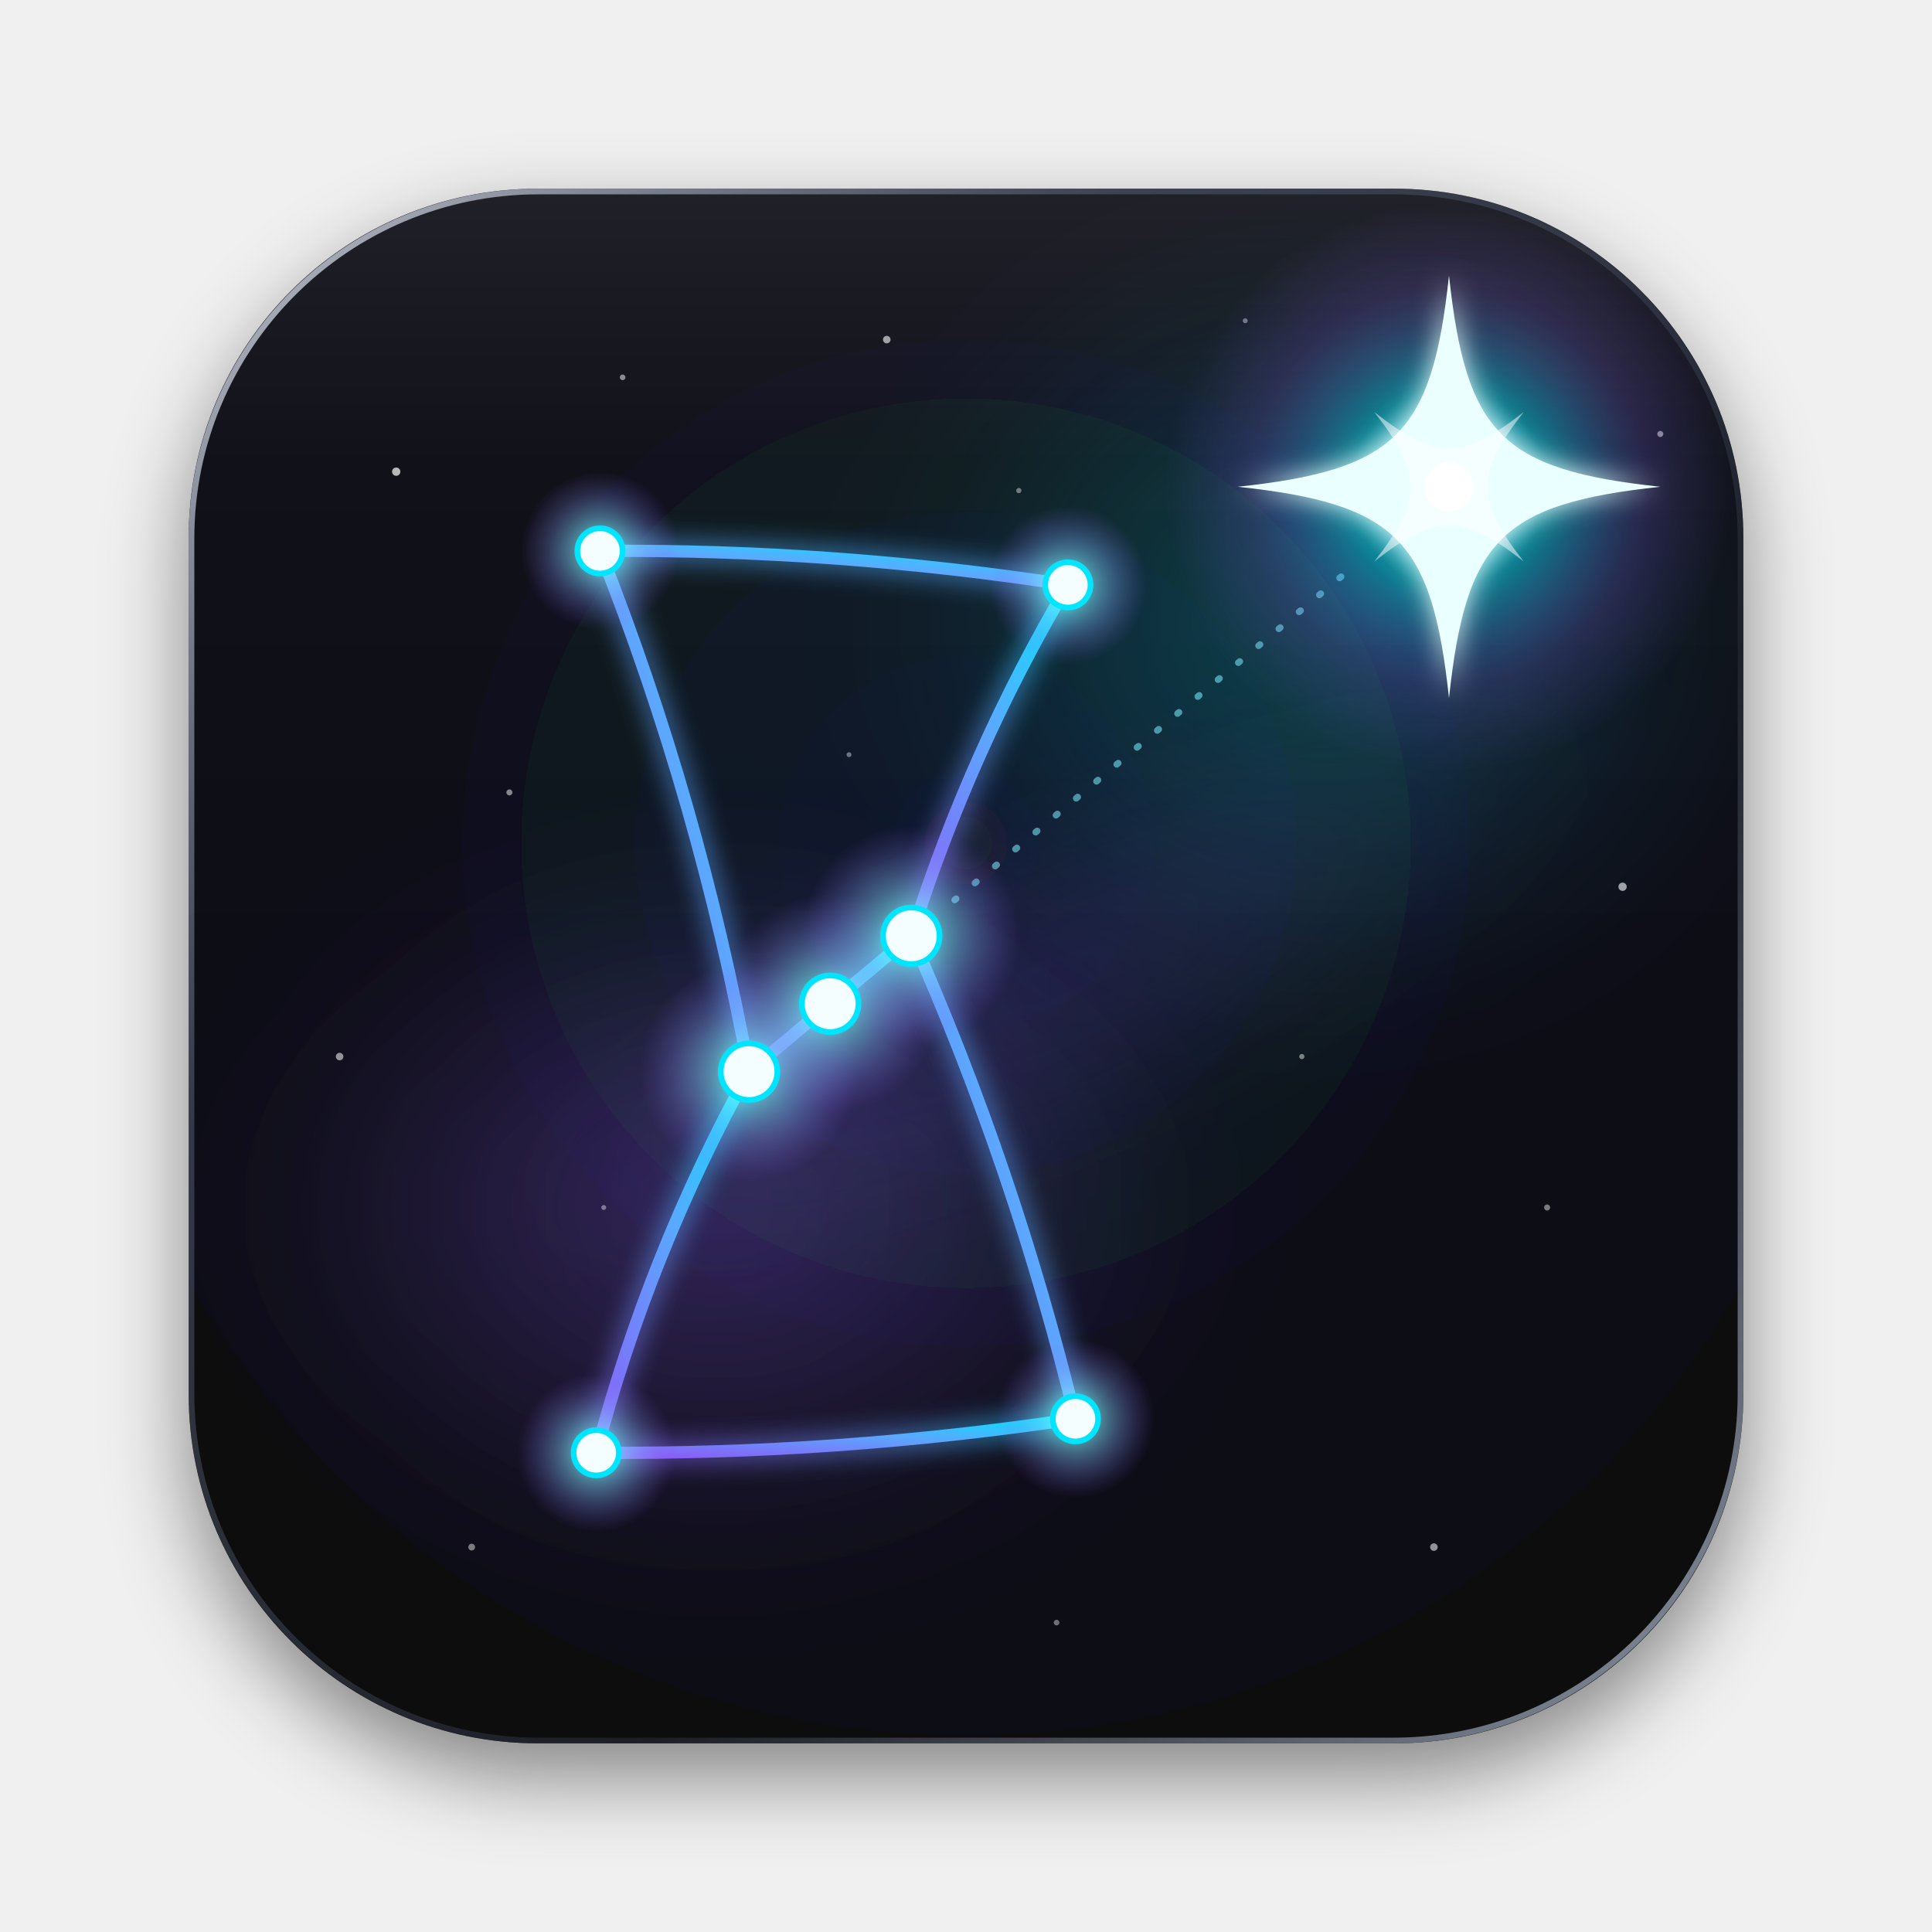
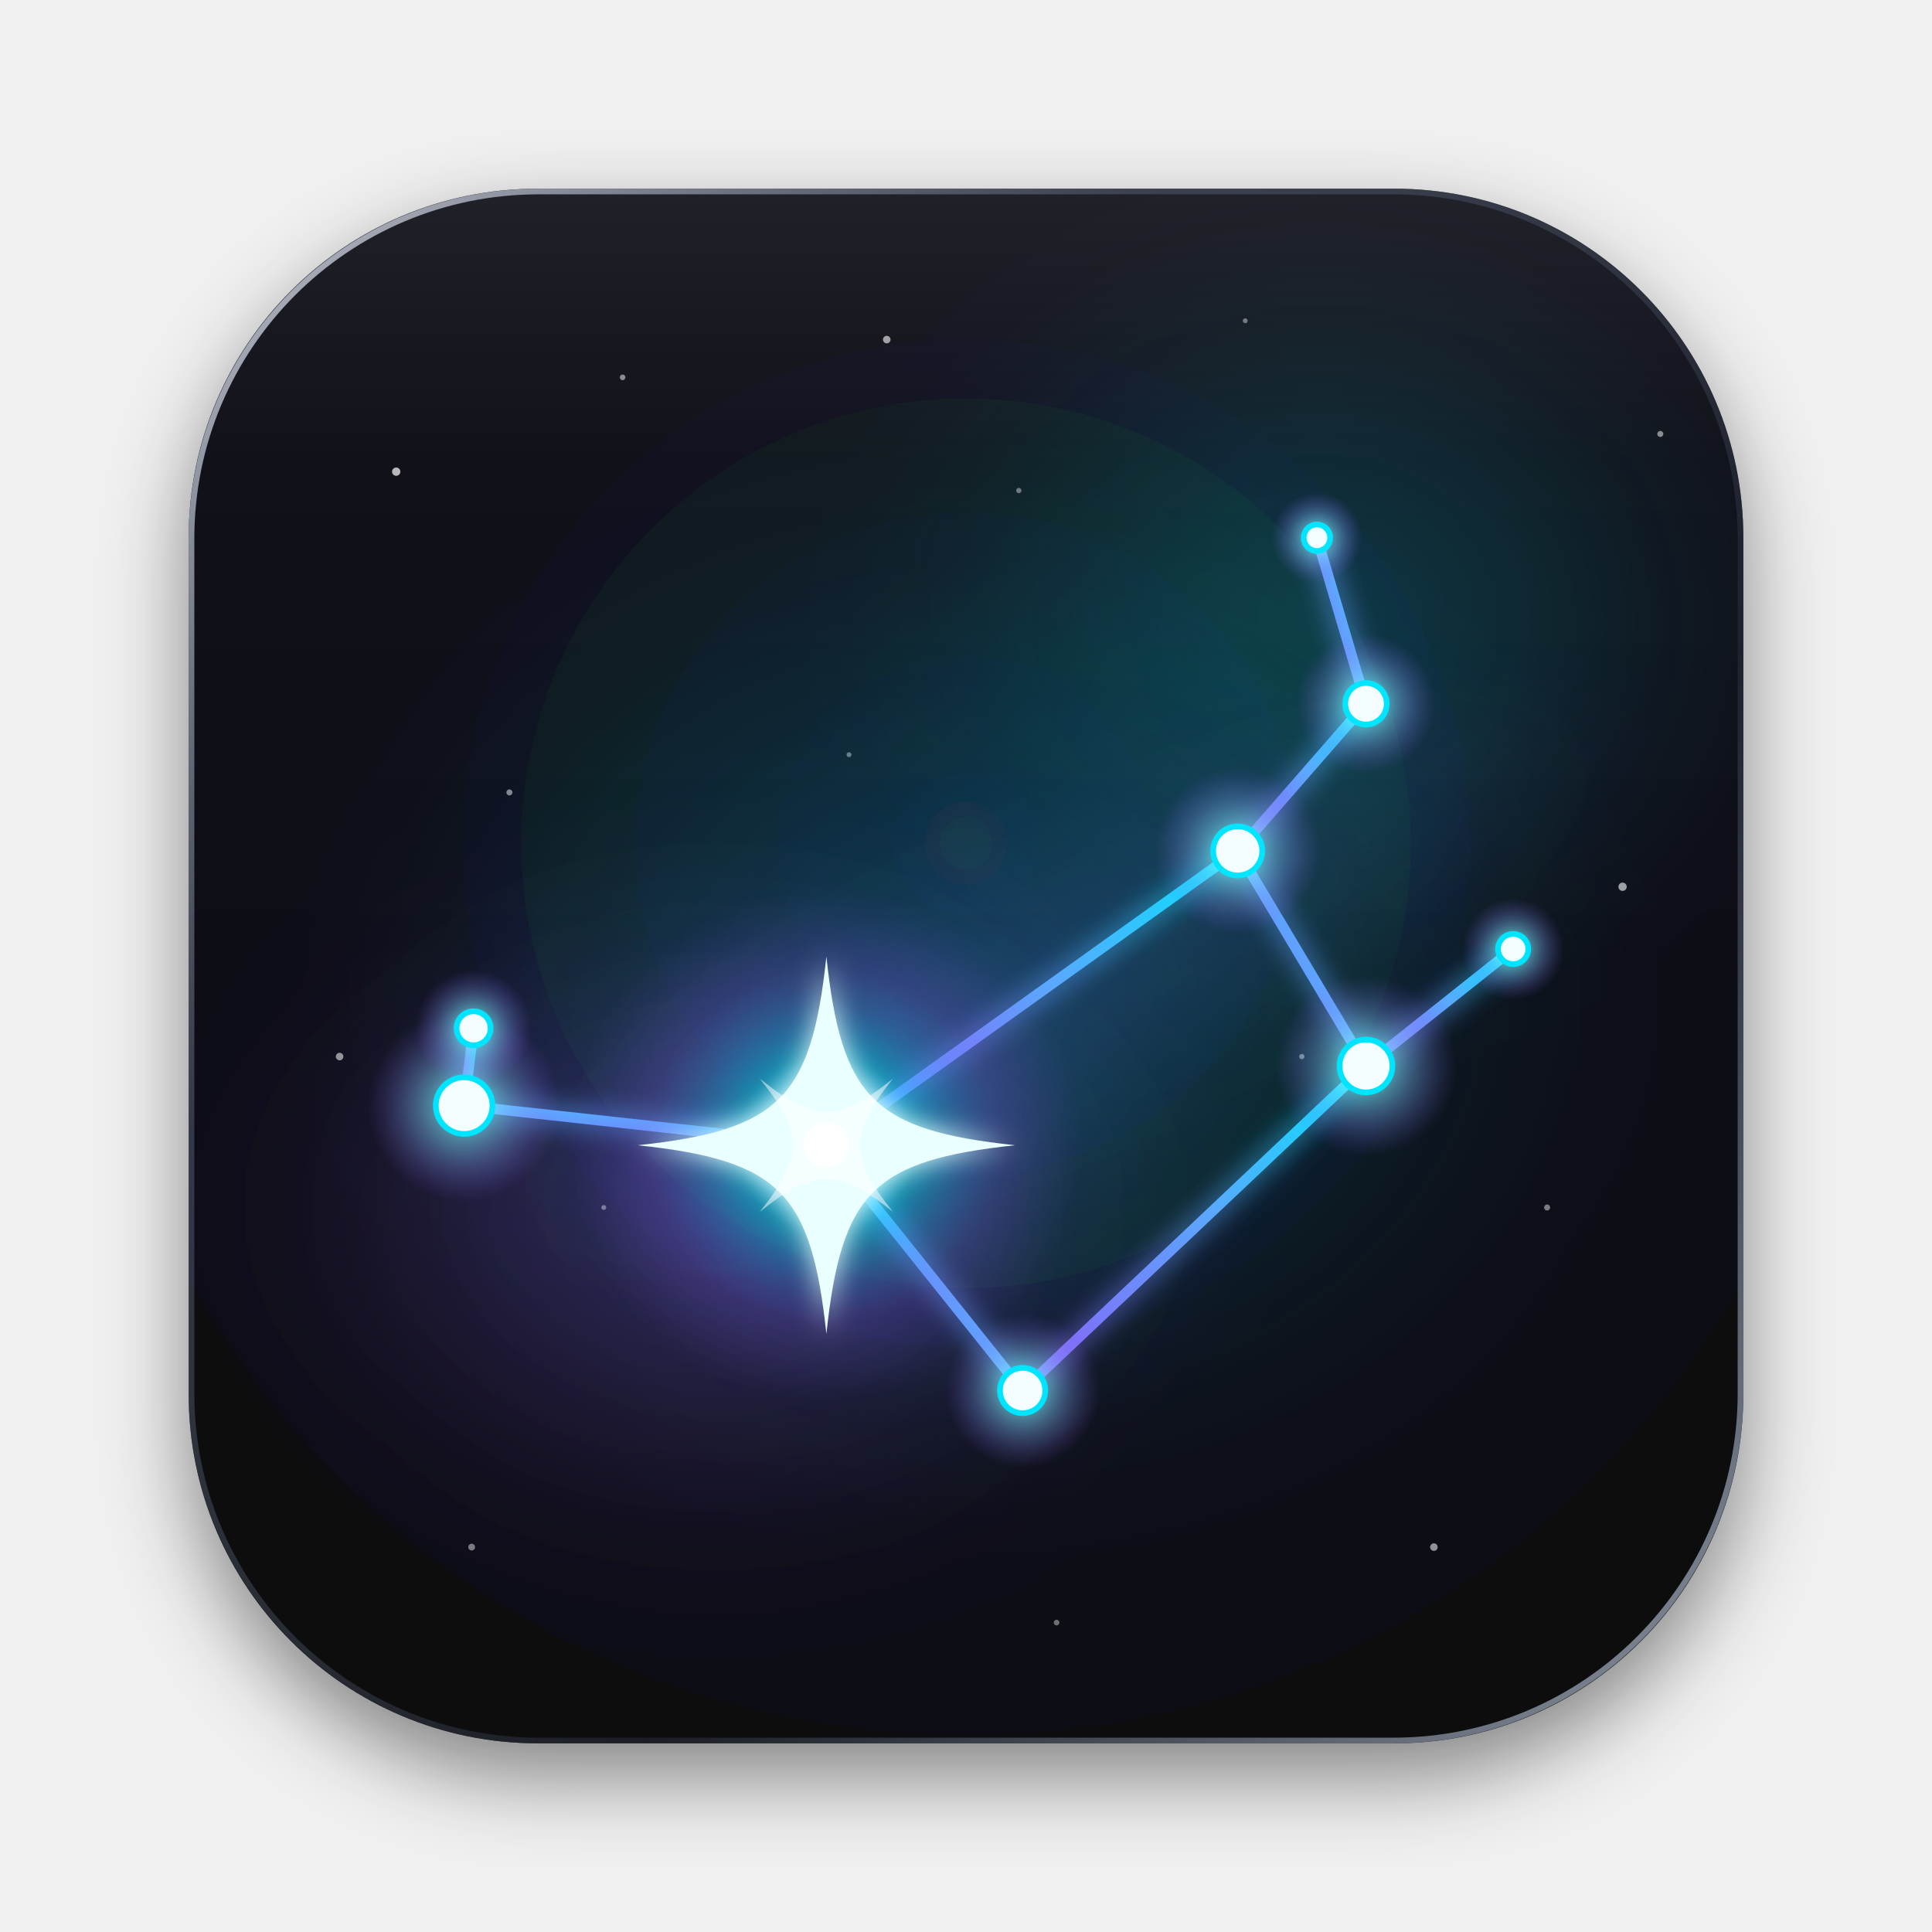
<svg xmlns="http://www.w3.org/2000/svg" width="1024" height="1024" viewBox="0 0 1024 1024">
  <defs>
    <clipPath id="squircle">
      <rect x="100" y="100" width="824" height="824" rx="185" ry="185" />
    </clipPath>
    <radialGradient id="space" cx="50%" cy="42%" r="75%">
      <stop offset="0" stop-color="#121a2b" />
      <stop offset="0.5" stop-color="#0B0F17" />
      <stop offset="1" stop-color="#06080d" />
    </radialGradient>
    <radialGradient id="nebulaPurple" cx="0.5" cy="0.5" r="0.5">
      <stop offset="0" stop-color="#8B5CF6" stop-opacity="0.32" />
      <stop offset="1" stop-color="#8B5CF6" stop-opacity="0" />
    </radialGradient>
    <radialGradient id="nebulaCyan" cx="0.5" cy="0.5" r="0.5">
      <stop offset="0" stop-color="#00E5FF" stop-opacity="0.22" />
      <stop offset="1" stop-color="#00E5FF" stop-opacity="0" />
    </radialGradient>
    <radialGradient id="siriusHalo" cx="0.5" cy="0.5" r="0.5">
      <stop offset="0" stop-color="#ffffff" stop-opacity="1" />
      <stop offset="0.12" stop-color="#9ff6ff" stop-opacity="0.95" />
      <stop offset="0.35" stop-color="#00E5FF" stop-opacity="0.45" />
      <stop offset="0.7" stop-color="#8B5CF6" stop-opacity="0.18" />
      <stop offset="1" stop-color="#8B5CF6" stop-opacity="0" />
    </radialGradient>
    <radialGradient id="nodeHalo" cx="0.5" cy="0.5" r="0.5">
      <stop offset="0" stop-color="#ffffff" stop-opacity="0.95" />
      <stop offset="0.3" stop-color="#7cf0ff" stop-opacity="0.55" />
      <stop offset="1" stop-color="#8B5CF6" stop-opacity="0" />
    </radialGradient>
    <linearGradient id="branch" x1="0" y1="1" x2="1" y2="0">
      <stop offset="0" stop-color="#8B5CF6" />
      <stop offset="0.55" stop-color="#5aa8ff" />
      <stop offset="1" stop-color="#00E5FF" />
    </linearGradient>
    <linearGradient id="glass" x1="0" y1="0" x2="0" y2="1">
      <stop offset="0" stop-color="#ffffff" stop-opacity="0.08" />
      <stop offset="0.35" stop-color="#ffffff" stop-opacity="0.015" />
      <stop offset="1" stop-color="#ffffff" stop-opacity="0" />
    </linearGradient>
    <linearGradient id="rim" x1="0" y1="0" x2="1" y2="1">
      <stop offset="0" stop-color="#e6ecf7" stop-opacity="0.85" />
      <stop offset="0.3" stop-color="#5b6478" stop-opacity="0.5" />
      <stop offset="0.65" stop-color="#252a38" stop-opacity="0.6" />
      <stop offset="1" stop-color="#b9c4d8" stop-opacity="0.75" />
    </linearGradient>
    <filter id="blur40" x="-50%" y="-50%" width="200%" height="200%">
      <feGaussianBlur stdDeviation="40" />
    </filter>
    <filter id="glow" x="-50%" y="-50%" width="200%" height="200%">
      <feGaussianBlur stdDeviation="7" result="b" />
      <feMerge>
        <feMergeNode in="b" />
        <feMergeNode in="SourceGraphic" />
      </feMerge>
    </filter>
    <filter id="shadow" x="-20%" y="-20%" width="140%" height="140%">
      <feDropShadow dx="0" dy="18" stdDeviation="22" flood-color="#000" flood-opacity="0.45" />
    </filter>
  </defs>
  <g filter="url(#shadow)">
    <rect x="100" y="100" width="824" height="824" rx="185" ry="185" fill="url(#space)" />
  </g>
  <g clip-path="url(#squircle)">
    <ellipse cx="380" cy="640" rx="260" ry="190" fill="url(#nebulaPurple)" filter="url(#blur40)" />
    <ellipse cx="700" cy="330" rx="230" ry="200" fill="url(#nebulaCyan)" filter="url(#blur40)" />
    <ellipse cx="560" cy="520" rx="320" ry="90" fill="url(#nebulaPurple)" opacity="0.5" filter="url(#blur40)" transform="rotate(-28 560 520)" />
    <g fill="#ffffff">
      <circle cx="210" cy="250" r="2.2" opacity="0.7" />
      <circle cx="270" cy="420" r="1.6" opacity="0.5" />
      <circle cx="180" cy="560" r="2" opacity="0.55" />
      <circle cx="250" cy="820" r="1.8" opacity="0.45" />
      <circle cx="330" cy="200" r="1.5" opacity="0.5" />
      <circle cx="470" cy="180" r="2" opacity="0.6" />
      <circle cx="540" cy="260" r="1.4" opacity="0.4" />
      <circle cx="860" cy="470" r="2.2" opacity="0.6" />
      <circle cx="820" cy="640" r="1.6" opacity="0.45" />
      <circle cx="760" cy="820" r="2" opacity="0.55" />
      <circle cx="560" cy="860" r="1.5" opacity="0.4" />
      <circle cx="450" cy="400" r="1.3" opacity="0.4" />
      <circle cx="690" cy="560" r="1.4" opacity="0.45" />
      <circle cx="320" cy="640" r="1.3" opacity="0.4" />
      <circle cx="880" cy="230" r="1.6" opacity="0.5" />
      <circle cx="660" cy="170" r="1.3" opacity="0.4" />
    </g>
-     <g fill="none" stroke="url(#branch)" stroke-width="6.5" stroke-linecap="round" filter="url(#glow)">
-       <path d="M318 292 Q 371 426, 397 568" />
-       <path d="M566 310 Q 514 398, 483 496" />
-       <path d="M397 568 L 440 532 L 483 496" />
-       <path d="M397 568 Q 344 664, 316 770" />
-       <path d="M483 496 Q 538 620, 570 752" />
-       <path d="M318 292 Q 443 291, 566 310" />
-       <path d="M316 770 Q 444 771, 570 752" />
+     <ellipse cx="520" cy="530" rx="330" ry="260" fill="url(#nebulaCyan)" filter="url(#blur40)" opacity=".9" />
+     <g fill="none" stroke="url(#branch)" stroke-width="5.5" stroke-linecap="round" filter="url(#glow)">
+       <path d="M251 545 L 246 586" />
+       <path d="M246 586 L 438 607" />
+       <path d="M438 607 L 542 737" />
+       <path d="M542 737 L 724 565" />
+       <path d="M724 565 L 656 451" />
+       <path d="M656 451 L 438 607" />
+       <path d="M656 451 L 724 373" />
+       <path d="M724 373 L 698 285" />
+       <path d="M724 565 L 802 503" />
    </g>
-     <path d="M506 477 L 714 303" fill="none" stroke="#7cf0ff" stroke-opacity="0.55" stroke-width="3.5" stroke-linecap="round" stroke-dasharray="1 13" />
    <g>
-       <circle cx="318" cy="292" r="42" fill="url(#nodeHalo)" />
-       <circle cx="566" cy="310" r="42" fill="url(#nodeHalo)" />
-       <circle cx="316" cy="770" r="42" fill="url(#nodeHalo)" />
-       <circle cx="570" cy="752" r="42" fill="url(#nodeHalo)" />
-       <circle cx="397" cy="568" r="58" fill="url(#nodeHalo)" />
-       <circle cx="440" cy="532" r="58" fill="url(#nodeHalo)" />
-       <circle cx="483" cy="496" r="58" fill="url(#nodeHalo)" />
+       <circle cx="246" cy="586" r="51" fill="url(#nodeHalo)" />
+       <circle cx="251" cy="545" r="31" fill="url(#nodeHalo)" />
+       <circle cx="542" cy="737" r="41" fill="url(#nodeHalo)" />
+       <circle cx="724" cy="565" r="48" fill="url(#nodeHalo)" />
+       <circle cx="656" cy="451" r="44" fill="url(#nodeHalo)" />
+       <circle cx="724" cy="373" r="37" fill="url(#nodeHalo)" />
+       <circle cx="802" cy="503" r="27" fill="url(#nodeHalo)" />
+       <circle cx="698" cy="285" r="24" fill="url(#nodeHalo)" />
    </g>
    <g fill="#f4fdff" stroke="#00E5FF" stroke-width="3">
-       <circle cx="318" cy="292" r="12" />
-       <circle cx="566" cy="310" r="12" />
-       <circle cx="316" cy="770" r="12" />
-       <circle cx="570" cy="752" r="12" />
-       <circle cx="397" cy="568" r="15" />
-       <circle cx="440" cy="532" r="15" />
-       <circle cx="483" cy="496" r="15" />
+       <circle cx="246" cy="586" r="15" />
+       <circle cx="251" cy="545" r="9" />
+       <circle cx="542" cy="737" r="12" />
+       <circle cx="724" cy="565" r="14" />
+       <circle cx="656" cy="451" r="13" />
+       <circle cx="724" cy="373" r="11" />
+       <circle cx="802" cy="503" r="8" />
+       <circle cx="698" cy="285" r="7" />
    </g>
-     <g transform="translate(768 258)">
-       <circle r="150" fill="url(#siriusHalo)" />
-       <path d="M0 -112 C 9 -28, 28 -9, 112 0 C 28 9, 9 28, 0 112 C -9 28, -28 9, -112 0 C -28 -9, -9 -28, 0 -112 Z" fill="#eaffff" filter="url(#glow)" />
-       <path d="M0 -56 C 5 -15, 15 -5, 56 0 C 15 5, 5 15, 0 56 C -5 15, -15 5, -56 0 C -15 -5, -5 -15, 0 -56 Z" fill="#ffffff" transform="rotate(45)" opacity="0.5" />
-       <circle r="13" fill="#ffffff" />
+     <g transform="translate(438 607)">
+       <circle r="135" fill="url(#siriusHalo)" />
+       <path d="M0 -100 C 8 -25, 25 -8, 100 0 C 25 8, 8 25, 0 100 C -8 25, -25 8, -100 0 C -25 -8, -8 -25, 0 -100 Z" fill="#eaffff" filter="url(#glow)" />
+       <path d="M0 -50 C 4 -13, 13 -4, 50 0 C 13 4, 4 13, 0 50 C -4 13, -13 4, -50 0 C -13 -4, -4 -13, 0 -50 Z" fill="#ffffff" transform="rotate(45)" opacity="0.5" />
+       <circle r="12" fill="#ffffff" />
    </g>
    <rect x="100" y="100" width="824" height="420" fill="url(#glass)" />
  </g>
  <rect x="101.5" y="101.5" width="821" height="821" rx="184" ry="184" fill="none" stroke="url(#rim)" stroke-width="3" />
</svg>
